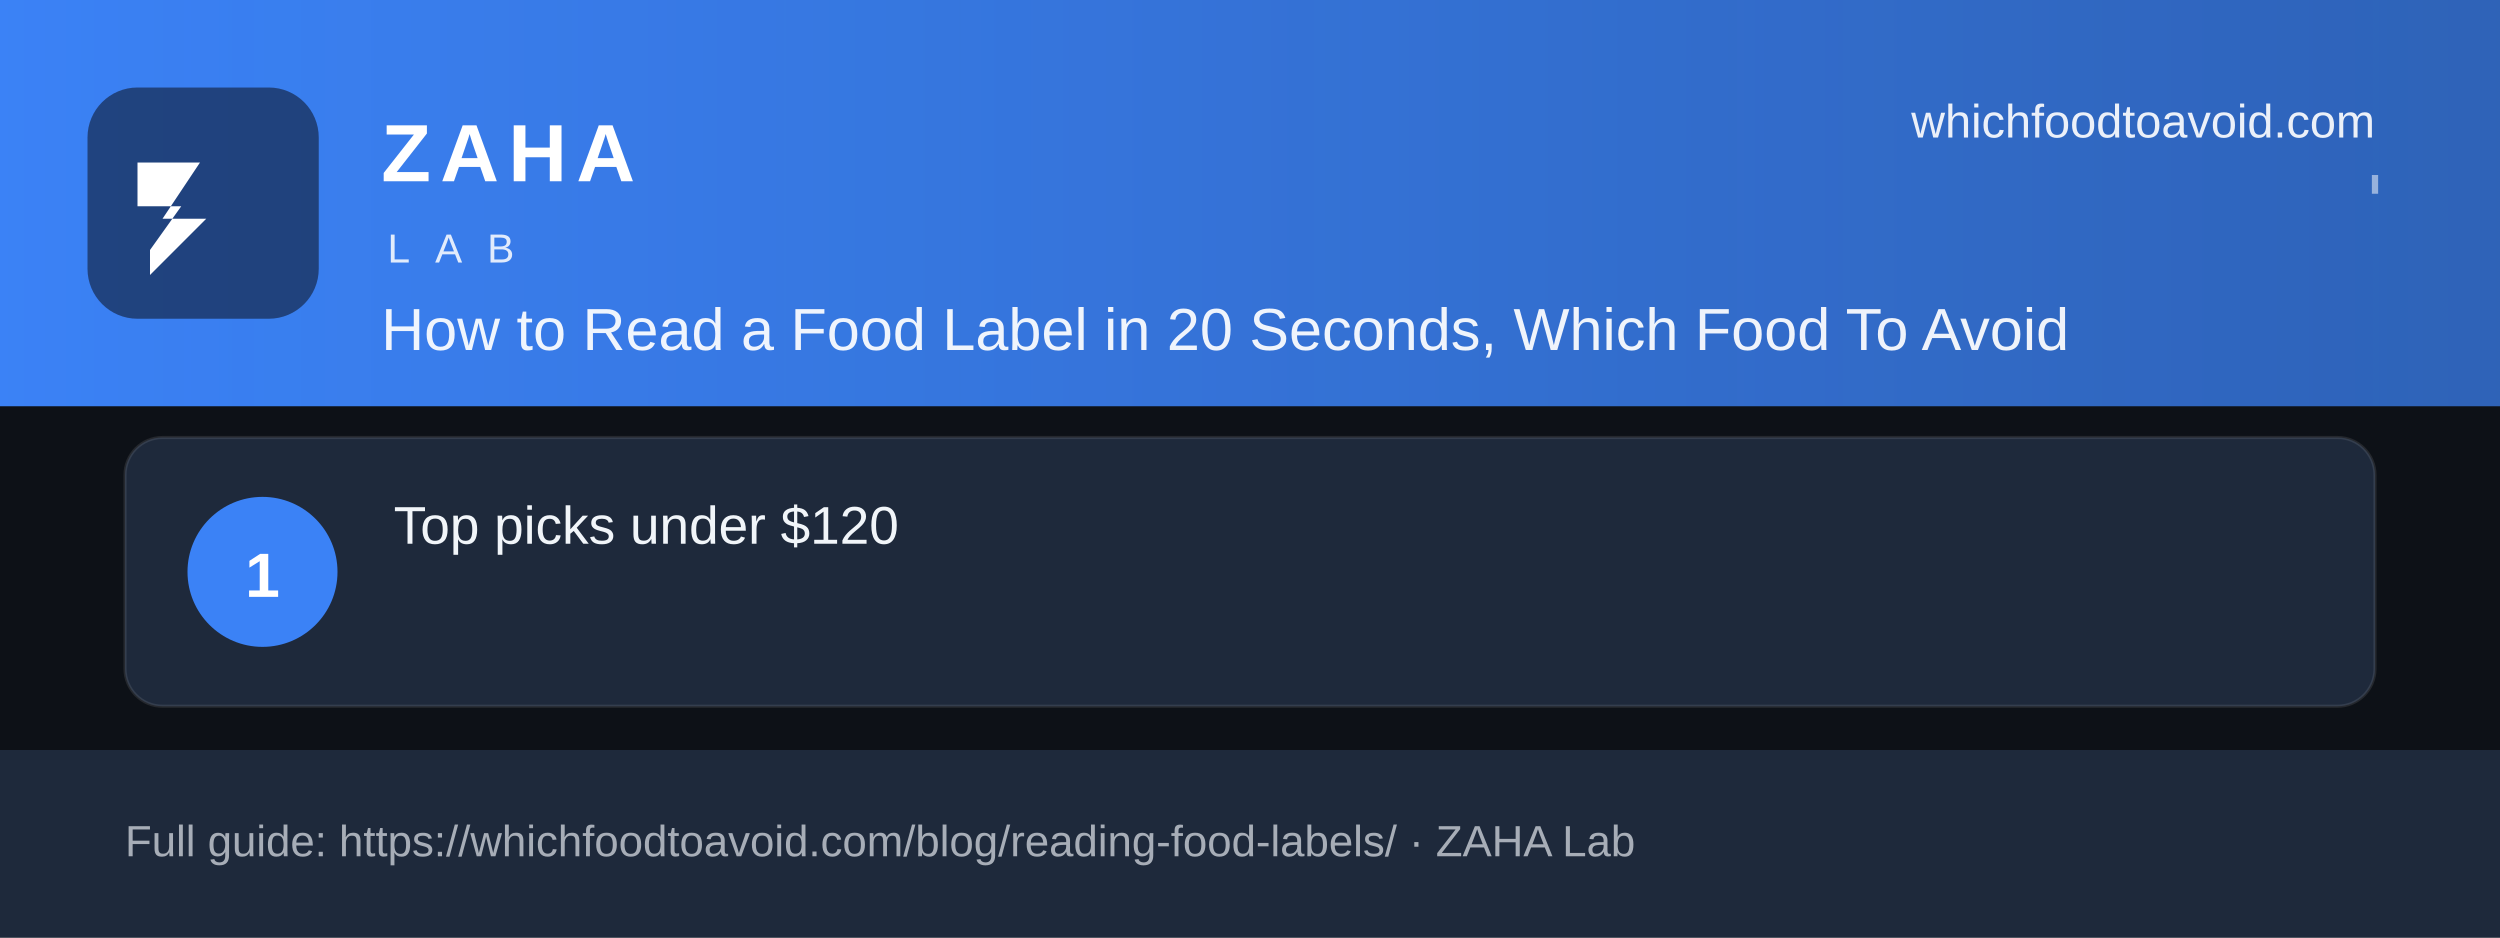
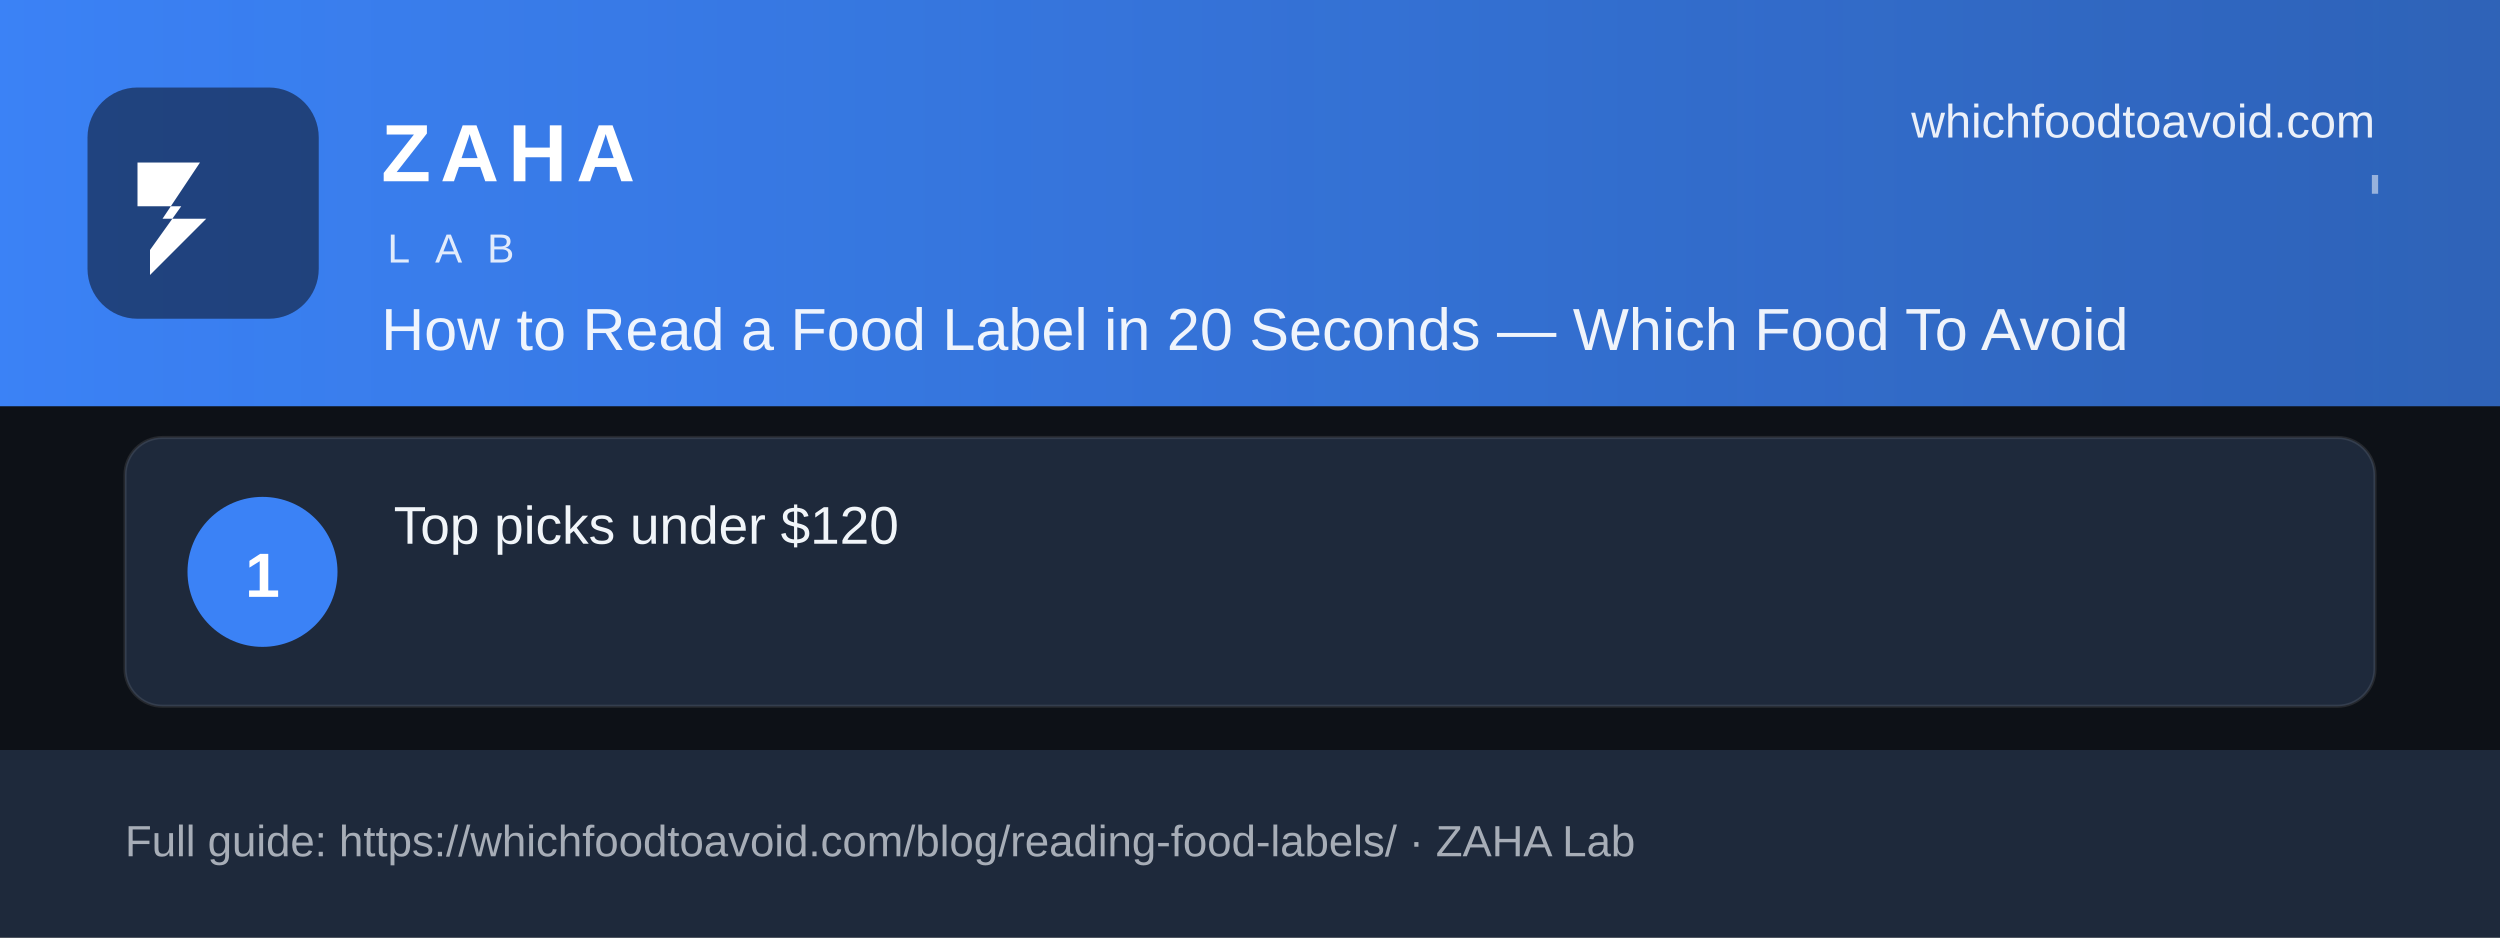
- <svg xmlns="http://www.w3.org/2000/svg" width="800" height="300" viewBox="0 0 800 300" role="img" aria-label="How to Read a Food Label in 20 Seconds, Which Food To Avoid infographic">
+ <svg xmlns="http://www.w3.org/2000/svg" width="800" height="300" viewBox="0 0 800 300" role="img" aria-label="How to Read a Food Label in 20 Seconds — Which Food To Avoid infographic">
  <defs>
    <linearGradient id="hg" x1="0" y1="0" x2="1" y2="0">
      <stop offset="0" stop-color="#3b82f6" />
      <stop offset="1" stop-color="#3b82f6" stop-opacity="0.72" />
    </linearGradient>
  </defs>
  <rect width="800" height="300" fill="#0d1117" />
  <rect width="800" height="130" fill="url(#hg)" />
  <rect x="28" y="28" width="74" height="74" rx="16" fill="rgba(11,18,32,0.55)" />
  <path d="M44 52 L64 52 L52 70 L66 70 L48 88 L48 80 L58 66 L44 66 Z" fill="#ffffff" />
  <text x="122" y="58" font-family="Arial,Helvetica,sans-serif" font-size="26" font-weight="800" letter-spacing="3" fill="#ffffff">ZAHA</text>
  <text x="124" y="84" font-family="Arial,Helvetica,sans-serif" font-size="13" font-weight="300" letter-spacing="8" fill="rgba(255,255,255,0.85)">LAB</text>
  <text x="760" y="44" font-family="Arial,Helvetica,sans-serif" font-size="15" fill="rgba(255,255,255,0.9)" text-anchor="end">whichfoodtoavoid.com</text>
  <line x1="760" y1="56" x2="760" y2="62" stroke="rgba(255,255,255,0.5)" stroke-width="2" />
-   <text x="122" y="112" font-family="Arial,Helvetica,sans-serif" font-size="19" fill="rgba(255,255,255,0.92)">How to Read a Food Label in 20 Seconds, Which Food To Avoid</text>
+   <text x="122" y="112" font-family="Arial,Helvetica,sans-serif" font-size="19" fill="rgba(255,255,255,0.92)">How to Read a Food Label in 20 Seconds — Which Food To Avoid</text>
  <rect x="40" y="140" width="720" height="86" rx="12" fill="#1e293b" stroke="rgba(255,255,255,0.10)" />
  <circle cx="84" cy="183" r="24" fill="#3b82f6" />
  <text x="84" y="191" font-family="Arial,Helvetica,sans-serif" font-size="20" font-weight="bold" fill="#ffffff" text-anchor="middle">1</text>
  <text x="126" y="174" font-family="Arial,Helvetica,sans-serif" font-size="17" fill="#f1f5f9">Top picks under $120</text>
  <rect x="0" y="240" width="800" height="60" fill="#1e293b" />
  <text x="40" y="274" font-family="Arial,Helvetica,sans-serif" font-size="14" fill="#f1f5f9" opacity="0.65">Full guide: https://whichfoodtoavoid.com/blog/reading-food-labels/ · ZAHA Lab</text>
</svg>
